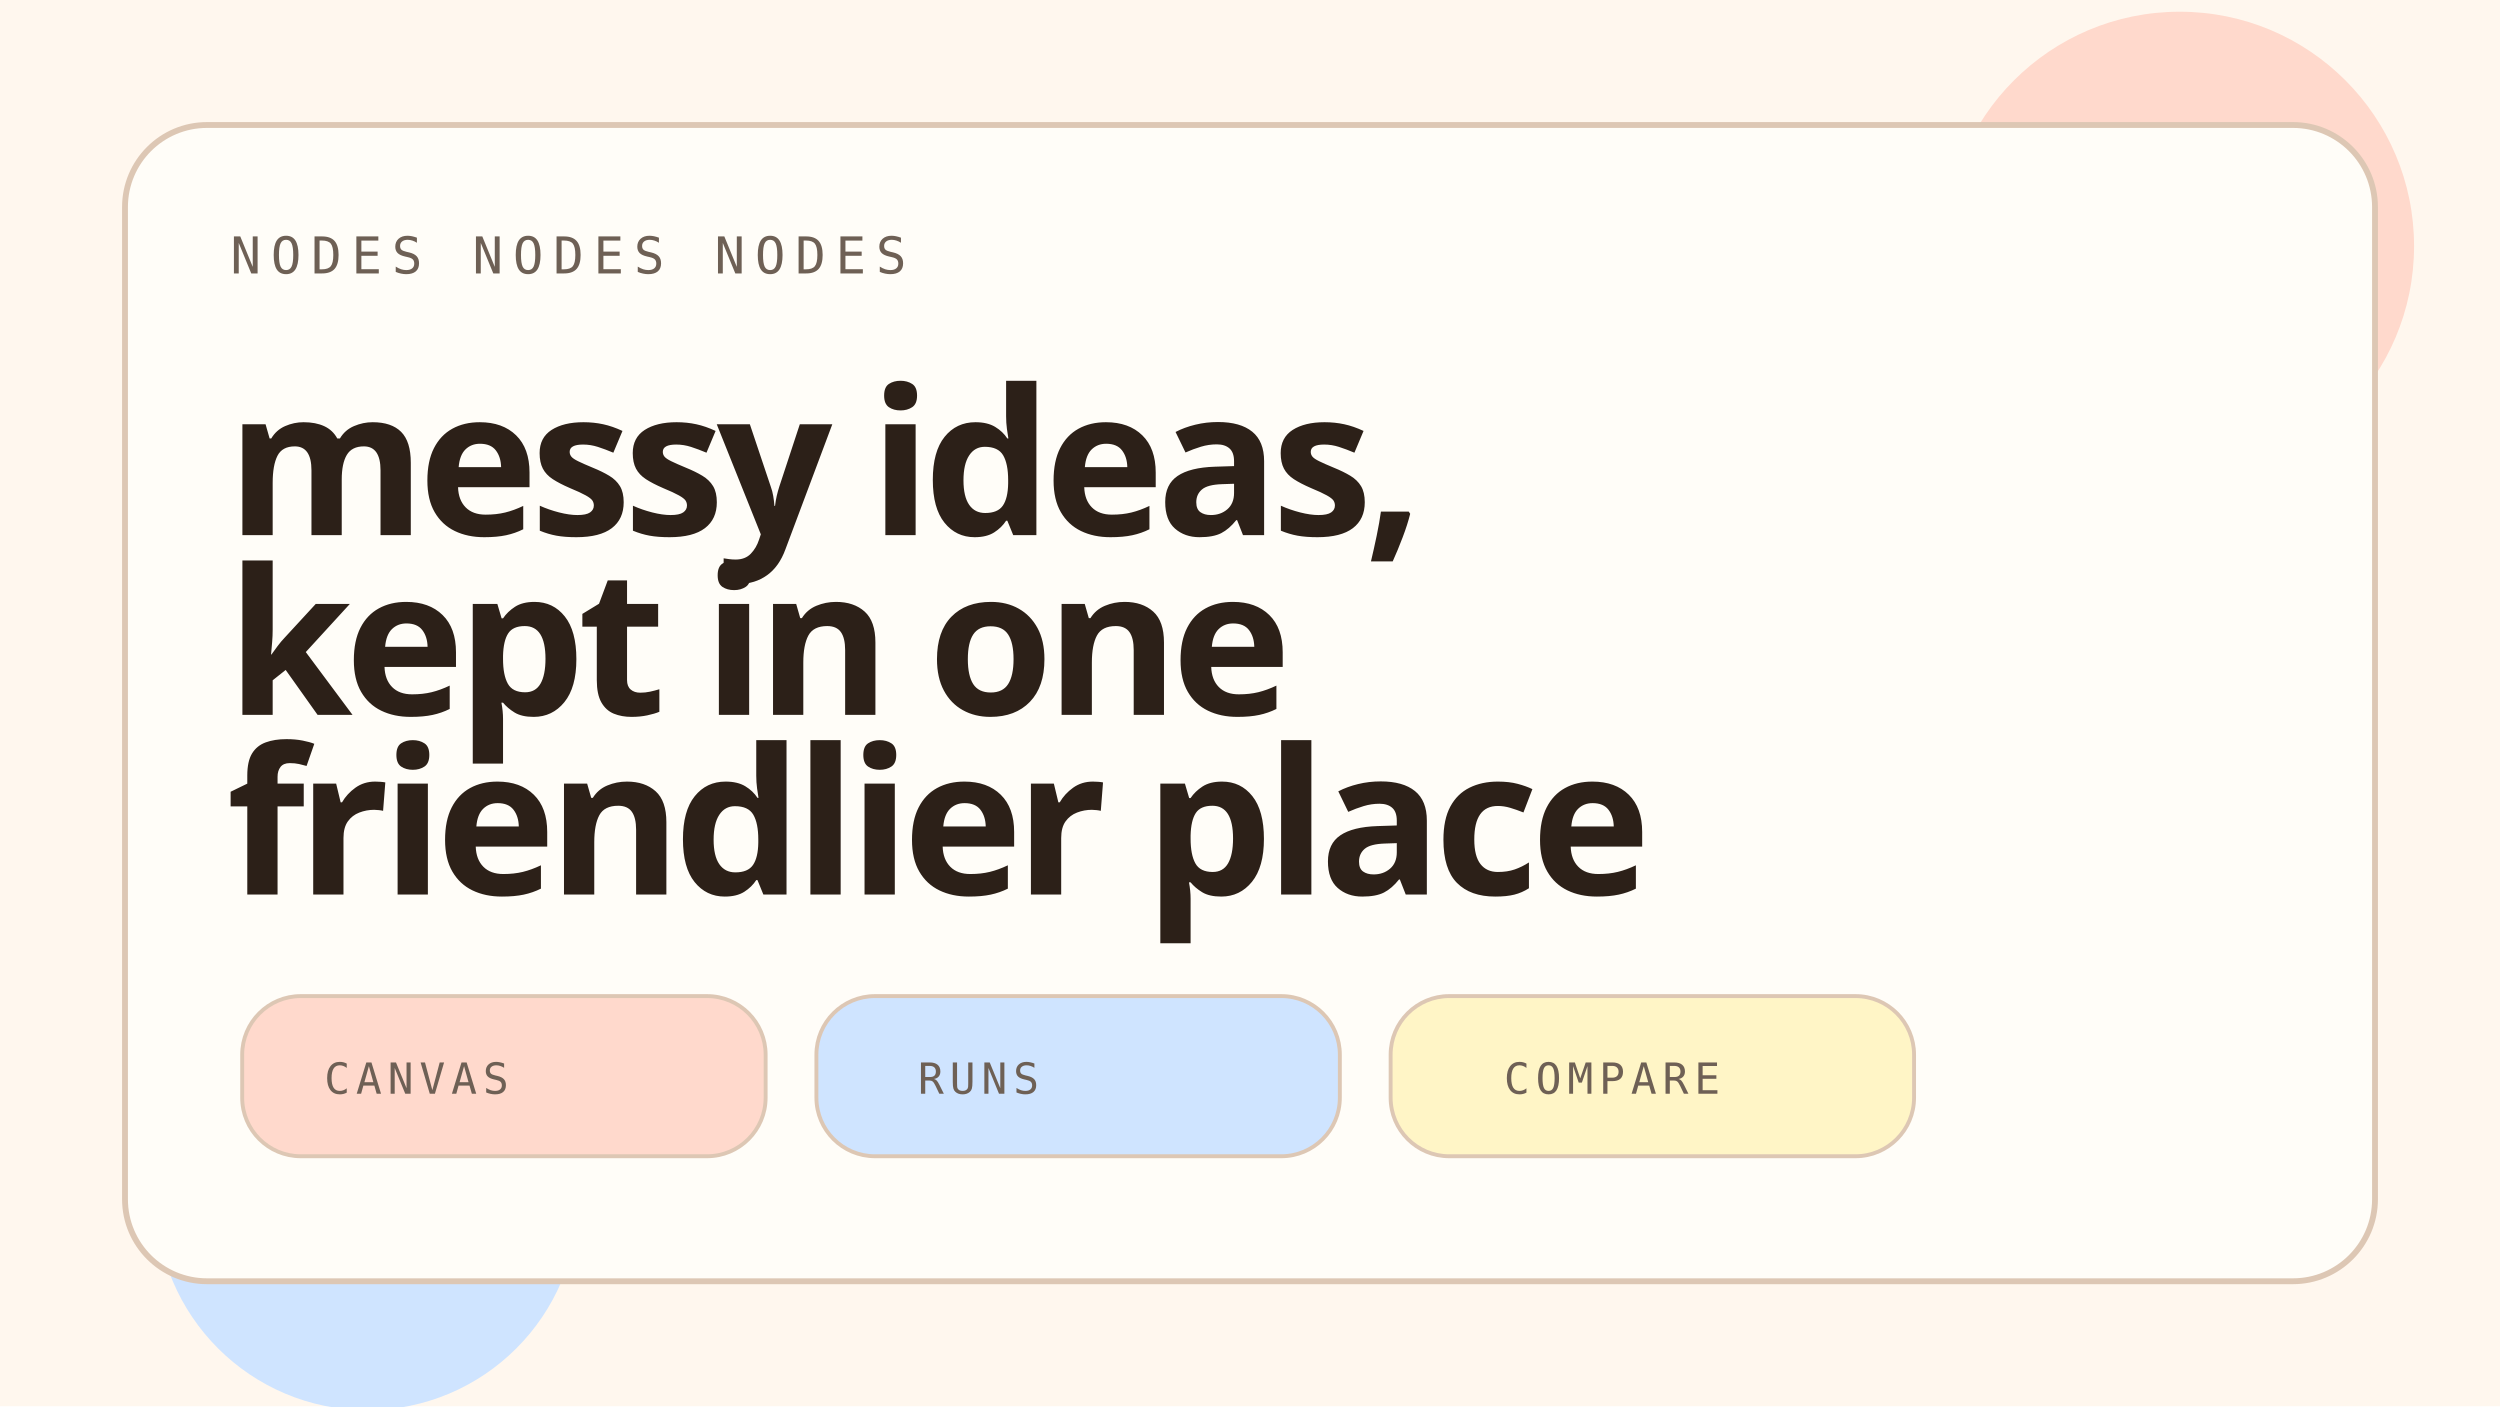
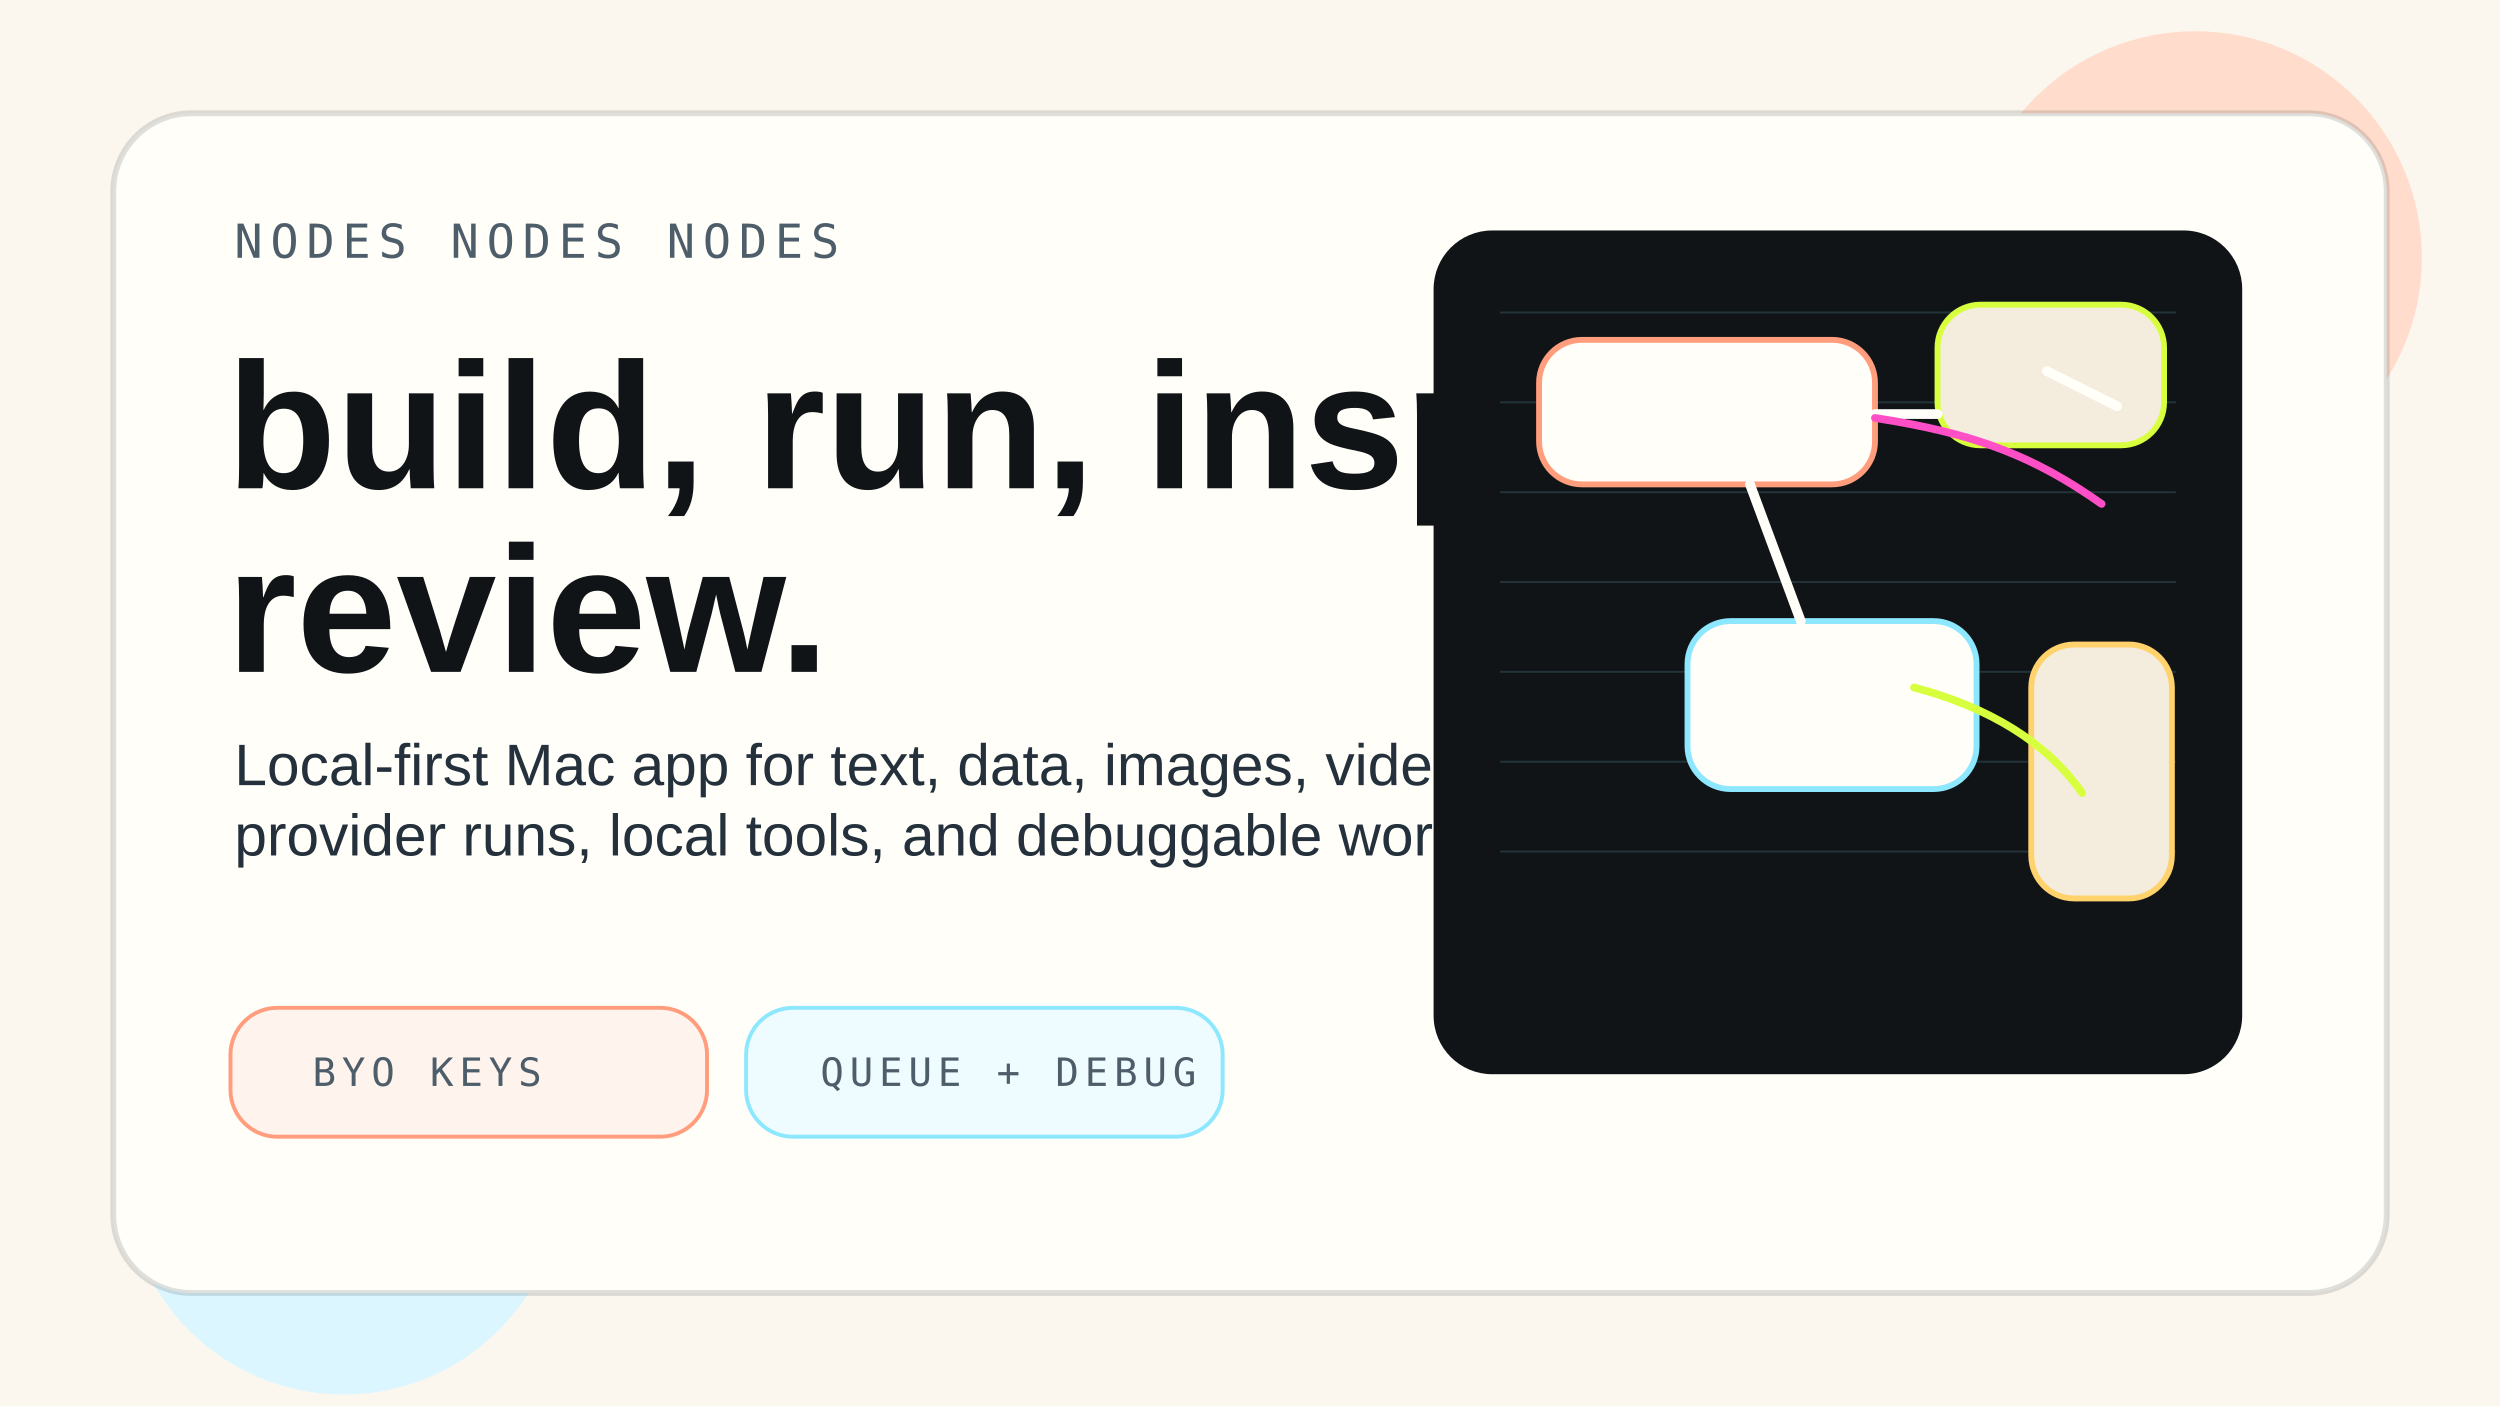
<svg xmlns="http://www.w3.org/2000/svg" viewBox="0 0 1280 720" role="img" aria-labelledby="title desc">
-   <rect width="1280" height="720" fill="#fff7ee" />
-   <circle cx="1116" cy="126" r="120" fill="#ffd9cc" />
-   <circle cx="188" cy="614" r="108" fill="#cfe4ff" />
-   <rect x="64" y="64" width="1152" height="592" rx="42" fill="#fffdf8" stroke="#ddc7b4" stroke-width="3" />
-   <text x="118" y="140" fill="#6e6055" font-family="'IBM Plex Mono', monospace" font-size="26" letter-spacing="5">NODES NODES NODES</text>
-   <text x="116" y="274" fill="#2c2018" font-family="'Syne', sans-serif" font-size="104" font-weight="800" letter-spacing="-4">messy ideas,</text>
-   <text x="116" y="366" fill="#2c2018" font-family="'Syne', sans-serif" font-size="104" font-weight="800" letter-spacing="-4">kept in one</text>
-   <text x="116" y="458" fill="#2c2018" font-family="'Syne', sans-serif" font-size="104" font-weight="800" letter-spacing="-4">friendlier place</text>
-   <rect x="124" y="510" width="268" height="82" rx="30" fill="#ffd9cc" stroke="#ddc7b4" stroke-width="2" />
-   <rect x="418" y="510" width="268" height="82" rx="30" fill="#cfe4ff" stroke="#ddc7b4" stroke-width="2" />
-   <rect x="712" y="510" width="268" height="82" rx="30" fill="#fff5c6" stroke="#ddc7b4" stroke-width="2" />
-   <text x="166" y="560" fill="#6e6055" font-family="'IBM Plex Mono', monospace" font-size="22" letter-spacing="3">CANVAS</text>
-   <text x="470" y="560" fill="#6e6055" font-family="'IBM Plex Mono', monospace" font-size="22" letter-spacing="3">RUNS</text>
-   <text x="770" y="560" fill="#6e6055" font-family="'IBM Plex Mono', monospace" font-size="22" letter-spacing="3">COMPARE</text>
+   <rect width="1280" height="720" fill="#fbf7ef" />
+   <circle cx="1124" cy="132" r="116" fill="#ffdccb" />
+   <circle cx="176" cy="602" r="112" fill="#dbf6ff" />
+   <rect x="58" y="58" width="1164" height="604" rx="40" fill="#fffef9" stroke="rgba(23,32,39,0.14)" stroke-width="3" />
+   <text x="120" y="132" fill="#4d5d69" font-family="Menlo, Consolas, monospace" font-size="24" letter-spacing="4">NODES NODES NODES</text>
+   <text x="116" y="250" fill="#101417" font-family="Arial, Helvetica, sans-serif" font-size="92" font-weight="700">build, run, inspect,</text>
+   <text x="116" y="344" fill="#101417" font-family="Arial, Helvetica, sans-serif" font-size="92" font-weight="700">review.</text>
+   <text x="120" y="402" fill="#24303b" font-family="Arial, Helvetica, sans-serif" font-size="30">Local-first Mac app for text, data, images, video, files,</text>
+   <text x="120" y="438" fill="#24303b" font-family="Arial, Helvetica, sans-serif" font-size="30">provider runs, local tools, and debuggable workflow loops.</text>
+   <rect x="734" y="118" width="414" height="432" rx="30" fill="#101417" />
+   <g opacity=".15" stroke="#8ce7ff" stroke-width="1">
+     <path d="M768 160h346" />
+     <path d="M768 206h346" />
+     <path d="M768 252h346" />
+     <path d="M768 298h346" />
+     <path d="M768 344h346" />
+     <path d="M768 390h346" />
+     <path d="M768 436h346" />
+   </g>
+   <rect x="788" y="174" width="172" height="74" rx="22" fill="#fffef9" stroke="#ff9d7d" stroke-width="3" />
+   <rect x="992" y="156" width="116" height="72" rx="22" fill="#f4ecdd" stroke="#d8ff3e" stroke-width="3" />
+   <rect x="864" y="318" width="148" height="86" rx="22" fill="#fffef9" stroke="#8ce7ff" stroke-width="3" />
+   <rect x="1040" y="330" width="72" height="130" rx="22" fill="#f4ecdd" stroke="#ffd26c" stroke-width="3" />
+   <path d="M960 212h32M1048 190l36 18M922 318l-26-70" stroke="#fffef9" stroke-width="5" stroke-linecap="round" fill="none" />
+   <path d="M960 214c52 8 82 20 116 44" stroke="#ff4fc6" stroke-width="4" stroke-linecap="round" fill="none" />
+   <path d="M980 352c38 10 68 28 86 54" stroke="#d8ff3e" stroke-width="4" stroke-linecap="round" fill="none" />
+   <rect x="118" y="516" width="244" height="66" rx="24" fill="#fff3ed" stroke="#ff9d7d" stroke-width="2" />
+   <rect x="382" y="516" width="244" height="66" rx="24" fill="#eefbff" stroke="#8ce7ff" stroke-width="2" />
+   <text x="160" y="556" fill="#4d5d69" font-family="Menlo, Consolas, monospace" font-size="20" letter-spacing="3">BYO KEYS</text>
+   <text x="420" y="556" fill="#4d5d69" font-family="Menlo, Consolas, monospace" font-size="20" letter-spacing="3">QUEUE + DEBUG</text>
</svg>
